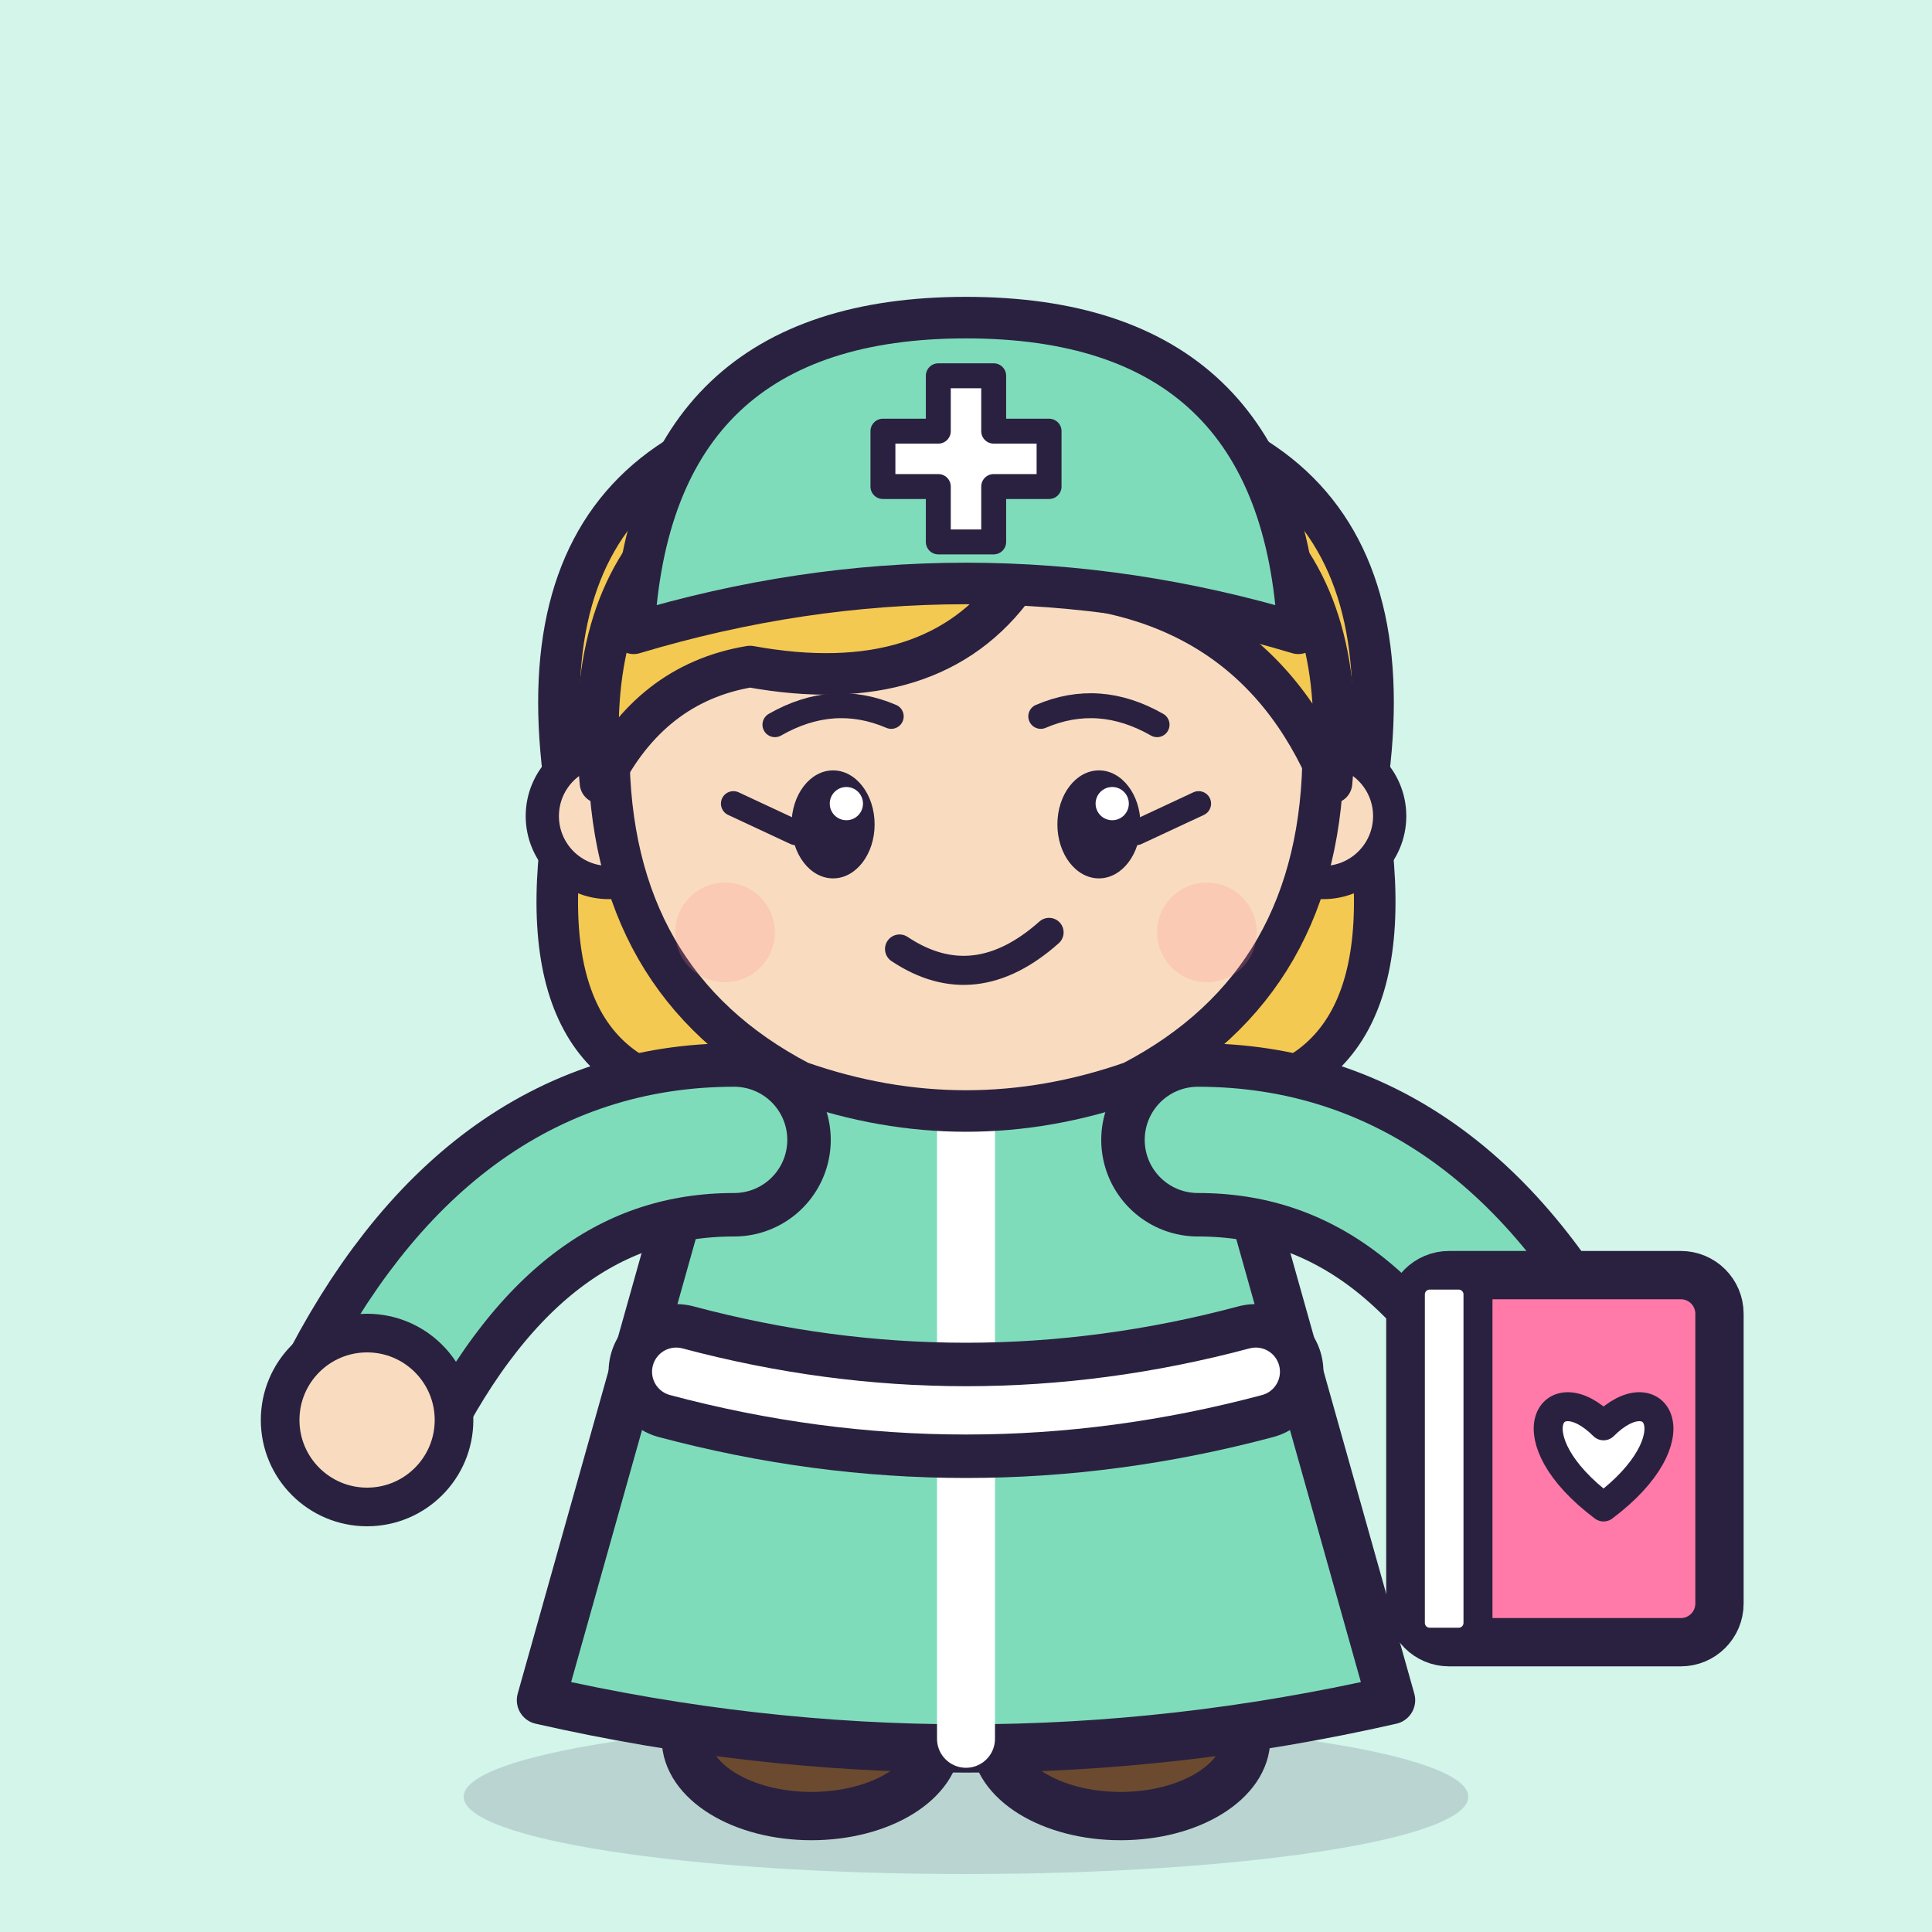
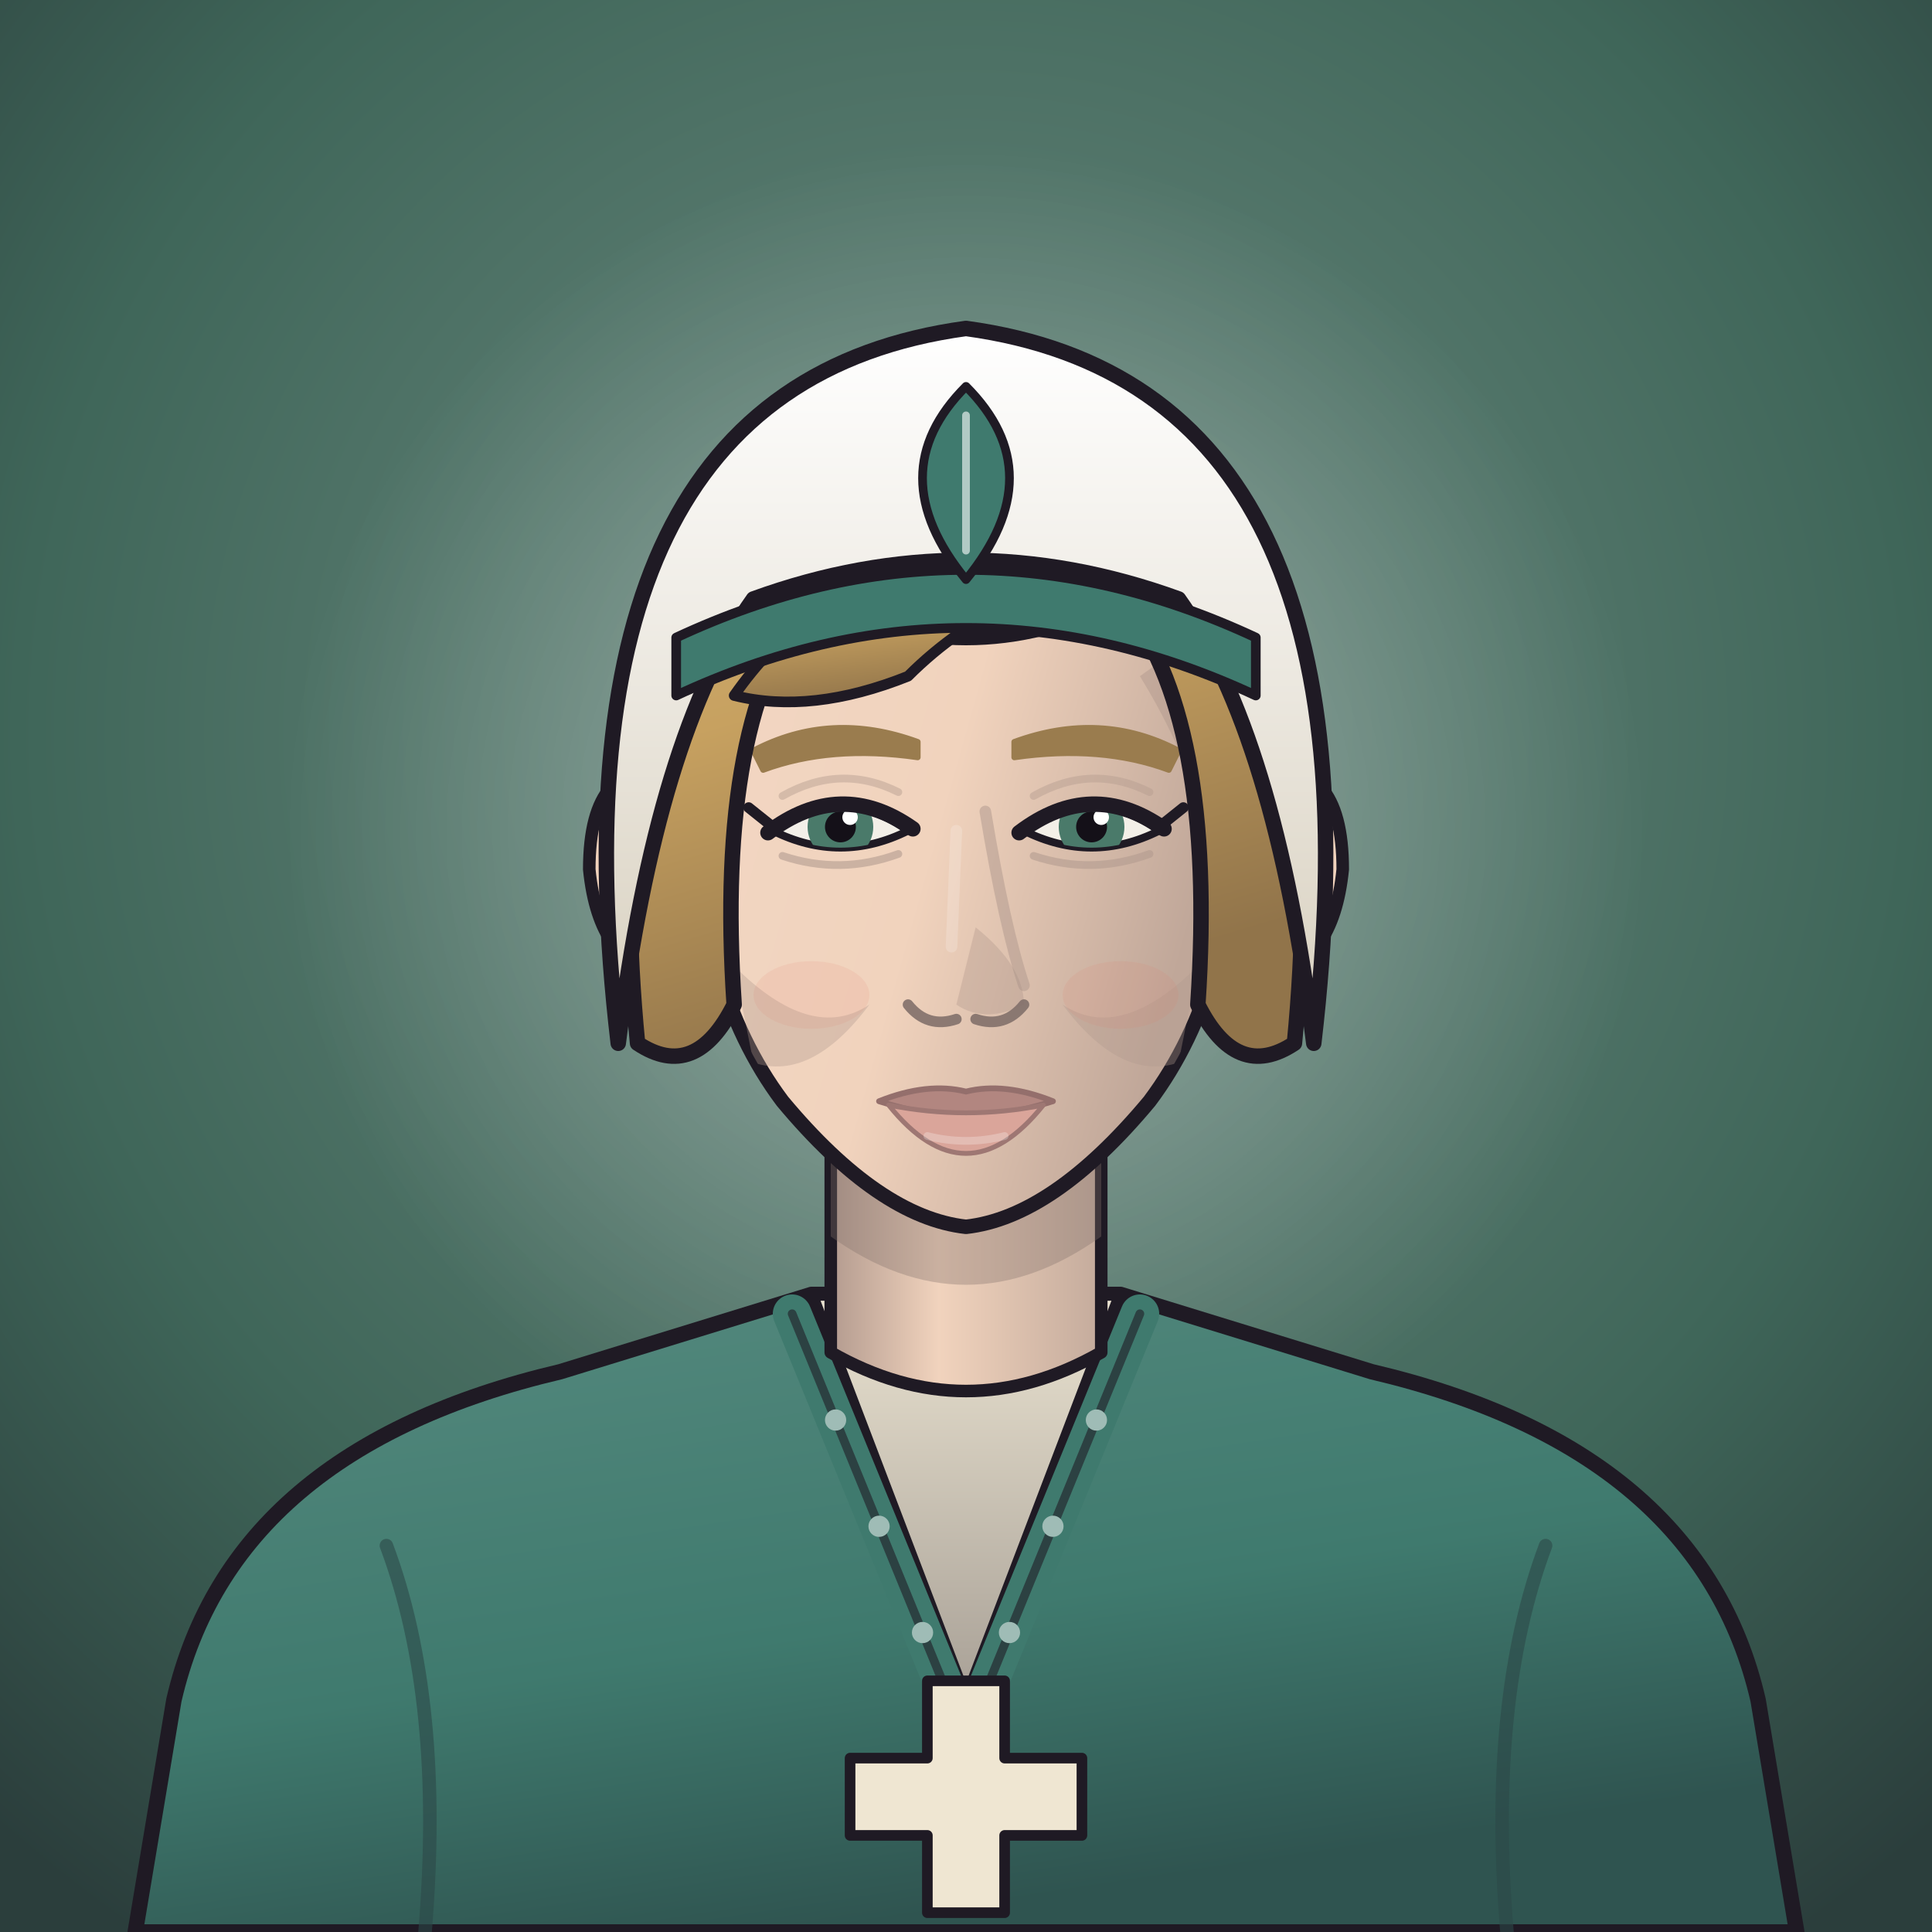
<svg xmlns="http://www.w3.org/2000/svg" viewBox="0 0 200 200" role="img" aria-label="Healer avatar">
-   <rect width="200" height="200" fill="#d3f5ea" />
-   <ellipse cx="100" cy="186" rx="52" ry="8" fill="#2a2140" opacity=".15" />
-   <g transform="translate(100 112) scale(.86) translate(-100 -122)">
-     <path d="M52 88Q44 38 100 40Q156 38 148 88Q154 122 130 124H70Q46 122 52 88Z" fill="#f4c951" stroke="#2a2140" stroke-width="5" stroke-linejoin="round" stroke-linecap="round" />
+   <defs>
+     <radialGradient id="healerf3g1" cx="0.5" cy="0.38" r="0.75">
+       <stop offset="0" stop-color="#6f8c82" stop-opacity="1" />
+       <stop offset="0.65" stop-color="#3f6659" stop-opacity="1" />
+       <stop offset="1" stop-color="#2b3e3c" stop-opacity="1" />
+     </radialGradient>
+     <radialGradient id="healerf3g2" cx="0.5" cy="0.5" r="0.5">
+       <stop offset="0" stop-color="#ffffff" stop-opacity="0.35" />
+       <stop offset="1" stop-color="#ffffff" stop-opacity="0" />
+     </radialGradient>
+     <linearGradient id="healerf3g3" x1="0" y1="0" x2="0" y2="1">
+       <stop offset="0" stop-color="#cfaf78" />
+       <stop offset="0.6" stop-color="#c7a160" />
+       <stop offset="1" stop-color="#886d47" />
+     </linearGradient>
+     <linearGradient id="healerf3g4" x1="0" y1="0" x2="0.4" y2="1">
+       <stop offset="0" stop-color="#568a7f" />
+       <stop offset="0.6" stop-color="#3f7a6e" />
+       <stop offset="1" stop-color="#2f5450" />
+     </linearGradient>
+     <linearGradient id="healerf3g5" x1="0" y1="0" x2="0" y2="1">
+       <stop offset="0" stop-color="#eae3d1" />
+       <stop offset="1" stop-color="#a8a096" />
+     </linearGradient>
+     <linearGradient id="healerf3g6" x1="0" y1="0" x2="1" y2="0">
+       <stop offset="0" stop-color="#b39b8f" />
+       <stop offset="0.4" stop-color="#f1d3bd" />
+       <stop offset="1" stop-color="#c4ab9c" />
+     </linearGradient>
+     <linearGradient id="healerf3g7" x1="0" y1="0" x2="1" y2="0.4">
+       <stop offset="0" stop-color="#f2d7c4" />
+       <stop offset="0.55" stop-color="#f1d3bd" />
+       <stop offset="1" stop-color="#c0a799" />
+     </linearGradient>
+     <clipPath id="healerf3c8">
+       <path d="M72 82Q72 49 100 47Q128 49 128 82Q128 102 119 114Q109 126 100 127Q91 126 81 114Q72 102 72 82Z" />
+     </clipPath>
+     <clipPath id="healerf3c9">
+       <path d="M80 86Q87 81 94 86Q87 89.5 80 86Z" />
+     </clipPath>
+     <clipPath id="healerf3c10">
+       <path d="M106 86Q113 81 120 86Q113 89.5 106 86Z" />
+     </clipPath>
+     <linearGradient id="healerf3g11" x1="0" y1="0" x2="0.3" y2="1">
+       <stop offset="0" stop-color="#d2b480" />
+       <stop offset="0.5" stop-color="#c7a160" />
+       <stop offset="1" stop-color="#91744a" />
+     </linearGradient>
+     <linearGradient id="healerf3g12" x1="0" y1="0" x2="0" y2="1">
+       <stop offset="0" stop-color="#ffffff" />
+       <stop offset="1" stop-color="#d8d0bf" />
+     </linearGradient>
+   </defs>
+   <rect width="200" height="200" fill="url(#healerf3g1)" />
+   <circle cx="100" cy="86" r="70" fill="url(#healerf3g2)" />
+   <path d="M14 200L18 176Q24 150 58 142L84 134H116L142 142Q176 150 182 176L186 200Z" fill="url(#healerf3g4)" stroke="#1f1a24" stroke-width="1.6" stroke-linejoin="round" stroke-linecap="round" />
+   <path d="M84 134L100 176L116 134Z" fill="url(#healerf3g5)" stroke="#1f1a24" stroke-width="1.3" stroke-linejoin="round" stroke-linecap="round" />
+   <path d="M82 136L100 180L118 136" fill="none" stroke="#3f7a6e" stroke-width="4" stroke-linecap="round" stroke-linejoin="round" opacity="1" />
+   <path d="M82 136L100 180L118 136" fill="none" stroke="#1f1a24" stroke-width="0.9" stroke-linecap="round" stroke-linejoin="round" opacity="0.6" />
+   <circle cx="86.5" cy="147.0" r="1.1" fill="#9fbcb6" />
+   <circle cx="113.5" cy="147.0" r="1.1" fill="#9fbcb6" />
+   <circle cx="91.0" cy="158.0" r="1.1" fill="#9fbcb6" />
+   <circle cx="109.0" cy="158.0" r="1.1" fill="#9fbcb6" />
+   <circle cx="95.5" cy="169.0" r="1.1" fill="#9fbcb6" />
+   <circle cx="104.5" cy="169.0" r="1.1" fill="#9fbcb6" />
+   <path d="M40 160Q46 176 44 200M160 160Q154 176 156 200" fill="none" stroke="#2b4847" stroke-width="1.4" stroke-linecap="round" stroke-linejoin="round" opacity="0.6" />
+   <path d="M96 174H104V182H112V190H104V198H96V190H88V182H96Z" fill="#efe6d2" stroke="#1f1a24" stroke-width="1.1" stroke-linejoin="round" stroke-linecap="round" />
+   <path d="M86 112L86 140Q100 148 114 140L114 112Z" fill="url(#healerf3g6)" stroke="#1f1a24" stroke-width="1.3" stroke-linejoin="round" stroke-linecap="round" />
+   <path d="M86 118Q100 134 114 118L114 128Q100 138 86 128Z" fill="#82706a" opacity="0.35" />
+   <path d="M70 80Q61 78 61 90Q62 100 69 101" fill="#f1d3bd" stroke="#1f1a24" stroke-width="1.3" stroke-linejoin="round" stroke-linecap="round" />
+   <path d="M68 84Q64 86 65 94" fill="none" stroke="#b39b8f" stroke-width="1" stroke-linecap="round" stroke-linejoin="round" opacity="0.7" />
+   <path d="M130 80Q139 78 139 90Q138 100 131 101" fill="#f1d3bd" stroke="#1f1a24" stroke-width="1.3" stroke-linejoin="round" stroke-linecap="round" />
+   <path d="M132 84Q136 86 135 94" fill="none" stroke="#b39b8f" stroke-width="1" stroke-linecap="round" stroke-linejoin="round" opacity="0.7" />
+   <path d="M72 82Q72 49 100 47Q128 49 128 82Q128 102 119 114Q109 126 100 127Q91 126 81 114Q72 102 72 82Z" fill="url(#healerf3g7)" stroke="#1f1a24" stroke-width="1.5" stroke-linejoin="round" stroke-linecap="round" />
+   <g clip-path="url(#healerf3c8)">
+     <path d="M118 70Q134 96 120 124L132 124L132 60Z" fill="#a38d83" opacity="0.35" />
+     <path d="M76 100Q84 108 90 104Q84 112 78 110Z" fill="#ae978c" opacity="0.35" />
+     <path d="M124 100Q116 108 110 104Q116 112 122 110Z" fill="#ae978c" opacity="0.35" />
+     <ellipse cx="86" cy="64" rx="12" ry="7" fill="#ffffff" opacity=".12" />
+     <ellipse cx="84" cy="103" rx="6" ry="3.5" fill="#e07a6a" opacity=".12" />
+     <ellipse cx="116" cy="103" rx="6" ry="3.5" fill="#e07a6a" opacity=".12" />
  </g>
-   <ellipse cx="84" cy="180" rx="13" ry="8" fill="#6b4a2f" stroke="#2a2140" stroke-width="5" stroke-linejoin="round" stroke-linecap="round" />
-   <g transform="translate(200 0) scale(-1 1)">
-     <ellipse cx="84" cy="180" rx="13" ry="8" fill="#6b4a2f" stroke="#2a2140" stroke-width="5" stroke-linejoin="round" stroke-linecap="round" />
+   <path d="M80 86Q87 81 94 86Q87 89.5 80 86Z" fill="#f3efe8" stroke="#1f1a24" stroke-width="0.8" stroke-linejoin="round" stroke-linecap="round" />
+   <g clip-path="url(#healerf3c9)">
+     <circle cx="87" cy="85.6" r="3.4" fill="#4a7a6a" />
+     <circle cx="87" cy="85.6" r="1.6" fill="#141018" />
+     <circle cx="88" cy="84.6" r=".8" fill="#ffffff" />
  </g>
-   <path d="M74 112Q100 102 126 112L144 176Q100 186 56 176Z" fill="#7fdcbb" stroke="#2a2140" stroke-width="5" stroke-linejoin="round" stroke-linecap="round" />
-   <path d="M100 110V180" fill="none" stroke="#fff" stroke-width="6" stroke-linecap="round" stroke-linejoin="round" />
-   <path d="M70 142Q100 150 130 142" fill="none" stroke="#2a2140" stroke-width="14" stroke-linecap="round" stroke-linejoin="round" />
-   <path d="M70 142Q100 150 130 142" fill="none" stroke="#fff" stroke-width="5" stroke-linecap="round" stroke-linejoin="round" />
-   <path d="M76 118Q52 118 38 146" fill="none" stroke="#2a2140" stroke-width="20" stroke-linecap="round" stroke-linejoin="round" />
-   <path d="M76 118Q52 118 38 146" fill="none" stroke="#7fdcbb" stroke-width="11" stroke-linecap="round" stroke-linejoin="round" />
-   <circle cx="38" cy="147" r="9" fill="#f9dcc0" stroke="#2a2140" stroke-width="4" stroke-linejoin="round" stroke-linecap="round" />
-   <path d="M124 118Q148 118 162 146" fill="none" stroke="#2a2140" stroke-width="20" stroke-linecap="round" stroke-linejoin="round" />
-   <path d="M124 118Q148 118 162 146" fill="none" stroke="#7fdcbb" stroke-width="11" stroke-linecap="round" stroke-linejoin="round" />
-   <circle cx="162" cy="147" r="9" fill="#f9dcc0" stroke="#2a2140" stroke-width="4" stroke-linejoin="round" stroke-linecap="round" />
-   <rect x="146" y="132" width="32" height="38" rx="4" fill="#ff7aa8" stroke="#2a2140" stroke-width="5" stroke-linejoin="round" stroke-linecap="round" />
-   <rect x="146" y="132" width="7" height="38" rx="2" fill="#fff" stroke="#2a2140" stroke-width="3" stroke-linejoin="round" stroke-linecap="round" />
-   <path d="M166 156 C156.4 148.8 160.6 142.2 166 147.6 C171.4 142.2 175.6 148.8 166 156Z" fill="#fff" stroke="#2a2140" stroke-width="3" stroke-linejoin="round" stroke-linecap="round" />
-   <g transform="translate(100 112) scale(.86) translate(-100 -122)">
-     <circle cx="57" cy="90" r="8" fill="#f9dcc0" stroke="#2a2140" stroke-width="4" stroke-linejoin="round" stroke-linecap="round" />
-     <circle cx="143" cy="90" r="8" fill="#f9dcc0" stroke="#2a2140" stroke-width="4" stroke-linejoin="round" stroke-linecap="round" />
-     <path d="M57 82Q57 46 100 46Q143 46 143 82Q143 110 120 122Q100 129 80 122Q57 110 57 82Z" fill="#f9dcc0" stroke="#2a2140" stroke-width="5" stroke-linejoin="round" stroke-linecap="round" />
-     <circle cx="71" cy="104" r="6" fill="#ff8a8d" opacity=".22" />
-     <circle cx="129" cy="104" r="6" fill="#ff8a8d" opacity=".22" />
-     <ellipse cx="84" cy="91" rx="5" ry="6.5" fill="#2a2140" />
-     <circle cx="85.6" cy="88.5" r="2" fill="#fff" />
-     <ellipse cx="116" cy="91" rx="5" ry="6.5" fill="#2a2140" />
-     <circle cx="117.6" cy="88.5" r="2" fill="#fff" />
-     <path d="M77 79Q84 75 91 78M109 78Q116 75 123 79" fill="none" stroke="#2a2140" stroke-width="3" stroke-linecap="round" stroke-linejoin="round" />
-     <path d="M92 106Q101 112 110 104" fill="none" stroke="#2a2140" stroke-width="3.5" stroke-linecap="round" stroke-linejoin="round" />
-     <path d="M79.5 92L72 88.5M120.5 92L128 88.5" fill="none" stroke="#2a2140" stroke-width="3" stroke-linecap="round" stroke-linejoin="round" />
-     <path d="M56 86Q52 44 100 44Q148 44 144 86Q134 62 106 62Q96 76 74 72Q62 74 56 86Z" fill="#f4c951" stroke="#2a2140" stroke-width="5" stroke-linejoin="round" stroke-linecap="round" />
-     <path d="M60 68Q62 30 100 30Q138 30 140 68Q100 56 60 68Z" fill="#7fdcbb" stroke="#2a2140" stroke-width="5" stroke-linejoin="round" stroke-linecap="round" />
-     <path d="M96.667 37H103.333V43.667H110V50.333H103.333V57H96.667V50.333H90V43.667H96.667Z" fill="#fff" stroke="#2a2140" stroke-width="3" stroke-linejoin="round" stroke-linecap="round" />
+   <path d="M79.5 86.2Q87 80.5 94.5 85.8" fill="none" stroke="#1f1a24" stroke-width="1.6" stroke-linecap="round" stroke-linejoin="round" opacity="1" />
+   <path d="M81 88.6Q87 90.6 93 88.4" fill="none" stroke="#b39b8f" stroke-width="0.8" stroke-linecap="round" stroke-linejoin="round" opacity="0.6" />
+   <path d="M81 82.4Q87 79 93 82" fill="none" stroke="#b39b8f" stroke-width="0.8" stroke-linecap="round" stroke-linejoin="round" opacity="0.45" />
+   <path d="M80 85.6L77.5 83.6" fill="none" stroke="#1f1a24" stroke-width="1.1" stroke-linecap="round" stroke-linejoin="round" opacity="1" />
+   <path d="M106 86Q113 81 120 86Q113 89.5 106 86Z" fill="#f3efe8" stroke="#1f1a24" stroke-width="0.8" stroke-linejoin="round" stroke-linecap="round" />
+   <g clip-path="url(#healerf3c10)">
+     <circle cx="113" cy="85.6" r="3.4" fill="#4a7a6a" />
+     <circle cx="113" cy="85.6" r="1.6" fill="#141018" />
+     <circle cx="114" cy="84.6" r=".8" fill="#ffffff" />
  </g>
+   <path d="M105.5 86.2Q113 80.5 120.5 85.8" fill="none" stroke="#1f1a24" stroke-width="1.6" stroke-linecap="round" stroke-linejoin="round" opacity="1" />
+   <path d="M107 88.6Q113 90.6 119 88.4" fill="none" stroke="#b39b8f" stroke-width="0.8" stroke-linecap="round" stroke-linejoin="round" opacity="0.6" />
+   <path d="M107 82.4Q113 79 119 82" fill="none" stroke="#b39b8f" stroke-width="0.8" stroke-linecap="round" stroke-linejoin="round" opacity="0.45" />
+   <path d="M120 85.6L122.5 83.6" fill="none" stroke="#1f1a24" stroke-width="1.1" stroke-linecap="round" stroke-linejoin="round" opacity="1" />
+   <path d="M78 77.7Q86 73.5 95 76.8L95 78.4Q86 77.1 79 79.7Z" fill="#9a7c4e" stroke="#9a7c4e" stroke-width="0.6" stroke-linejoin="round" stroke-linecap="round" />
+   <path d="M122 77.7Q114 73.5 105 76.8L105 78.4Q114 77.1 121 79.7Z" fill="#9a7c4e" stroke="#9a7c4e" stroke-width="0.6" stroke-linejoin="round" stroke-linecap="round" />
+   <path d="M102 84Q104 96 106 102" fill="none" stroke="#b39b8f" stroke-width="1.2" stroke-linecap="round" stroke-linejoin="round" opacity="0.55" />
+   <path d="M101 96Q106 100 106 104Q102 106 99 104Z" fill="#a38d83" opacity="0.3" />
+   <path d="M94 104Q96 106.5 99 105.5M106 104Q104 106.5 101 105.5" fill="none" stroke="#82706a" stroke-width="1.1" stroke-linecap="round" stroke-linejoin="round" opacity="0.9" />
+   <path d="M99 86L98.5 98" fill="none" stroke="#ffffff" stroke-width="1.2" stroke-linecap="round" stroke-linejoin="round" opacity="0.18" />
+   <path d="M91 114Q96 112 100 113Q104 112 109 114Q104 115.6 100 115.4Q96 115.6 91 114Z" fill="#b28680" stroke="#946f6c" stroke-width="0.6" stroke-linejoin="round" stroke-linecap="round" />
+   <path d="M92 114.4Q100 116 108 114.4Q104 119.4 100 119.4Q96 119.4 92 114.4Z" fill="#daa59a" stroke="#9e7773" stroke-width="0.5" stroke-linejoin="round" stroke-linecap="round" />
+   <path d="M96 117.6Q100 118.6 104 117.6" fill="none" stroke="#ffffff" stroke-width="0.8" stroke-linecap="round" stroke-linejoin="round" opacity="0.25" />
+   <path d="M66 108Q60 46 100 40Q140 46 134 108Q128 112 124 104Q126 74 116 62Q100 70 84 62Q74 74 76 104Q72 112 66 108Z" fill="url(#healerf3g11)" stroke="#1f1a24" stroke-width="1.6" stroke-linejoin="round" stroke-linecap="round" />
+   <path d="M76 72Q90 52 120 58Q104 60 94 70Q84 74 76 72Z" fill="url(#healerf3g11)" stroke="#1f1a24" stroke-width="1.1" stroke-linejoin="round" stroke-linecap="round" />
+   <path d="M64 108Q56 40 100 34Q144 40 136 108Q132 76 122 62Q100 54 78 62Q68 76 64 108Z" fill="url(#healerf3g12)" stroke="#1f1a24" stroke-width="1.6" stroke-linejoin="round" stroke-linecap="round" />
+   <path d="M70 66Q100 52 130 66L130 72Q100 58 70 72Z" fill="#3f7a6e" stroke="#1f1a24" stroke-width="1" stroke-linejoin="round" stroke-linecap="round" />
+   <path d="M100 40Q109 49 100 60Q91 49 100 40Z" fill="#3f7a6e" stroke="#1f1a24" stroke-width="0.9" stroke-linejoin="round" stroke-linecap="round" />
+   <path d="M100 43V57" fill="none" stroke="#ffffff" stroke-width="0.8" stroke-linecap="round" stroke-linejoin="round" opacity="0.6" />
</svg>
